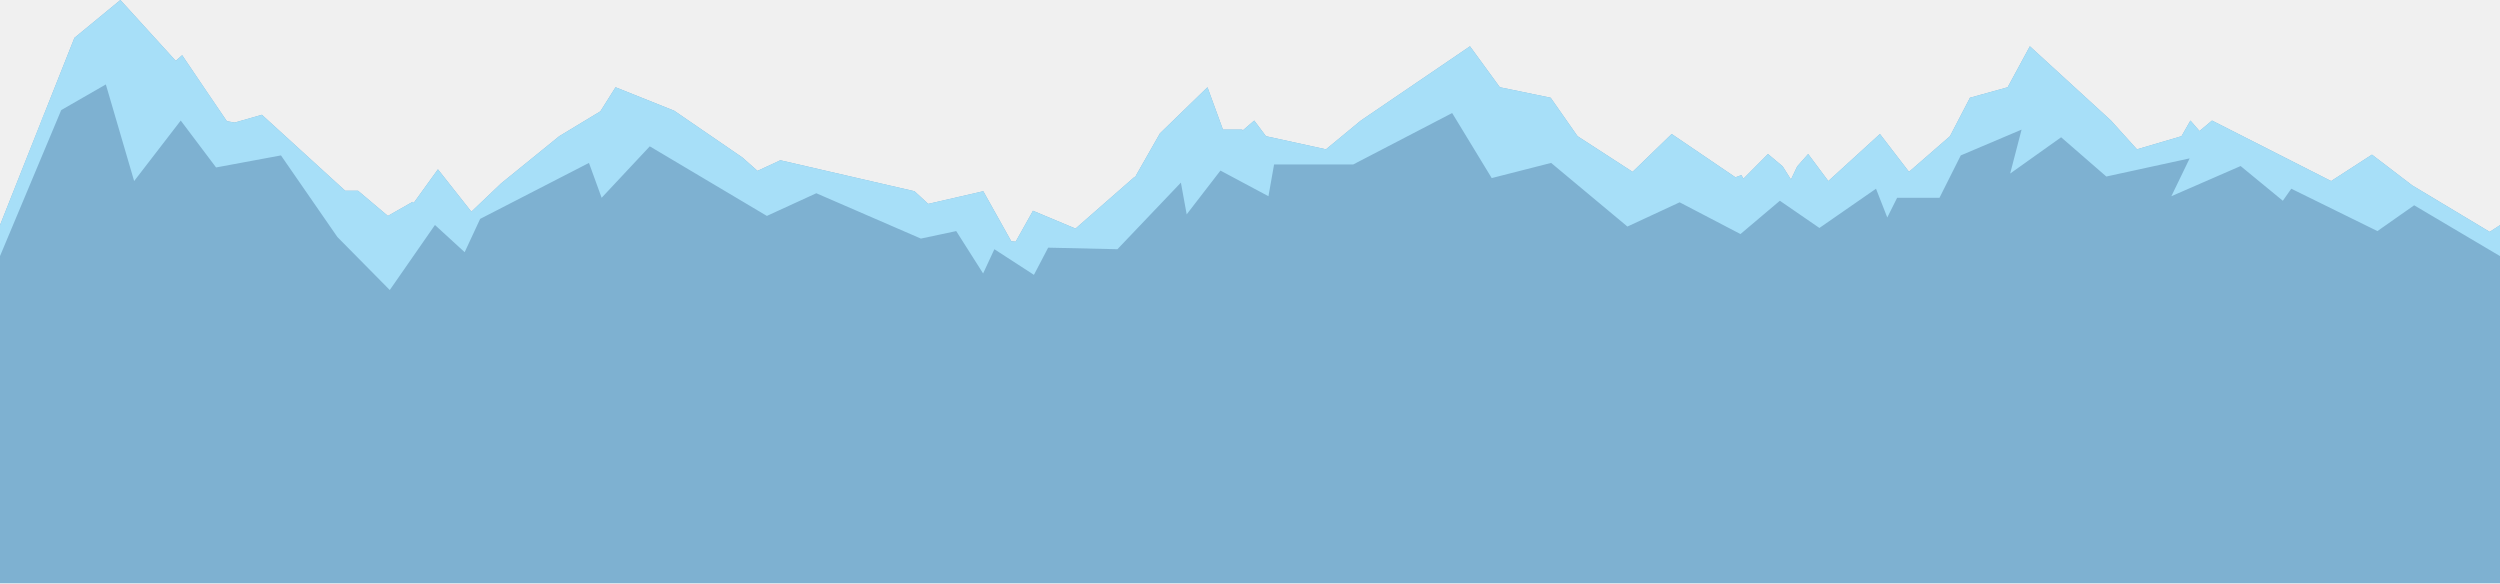
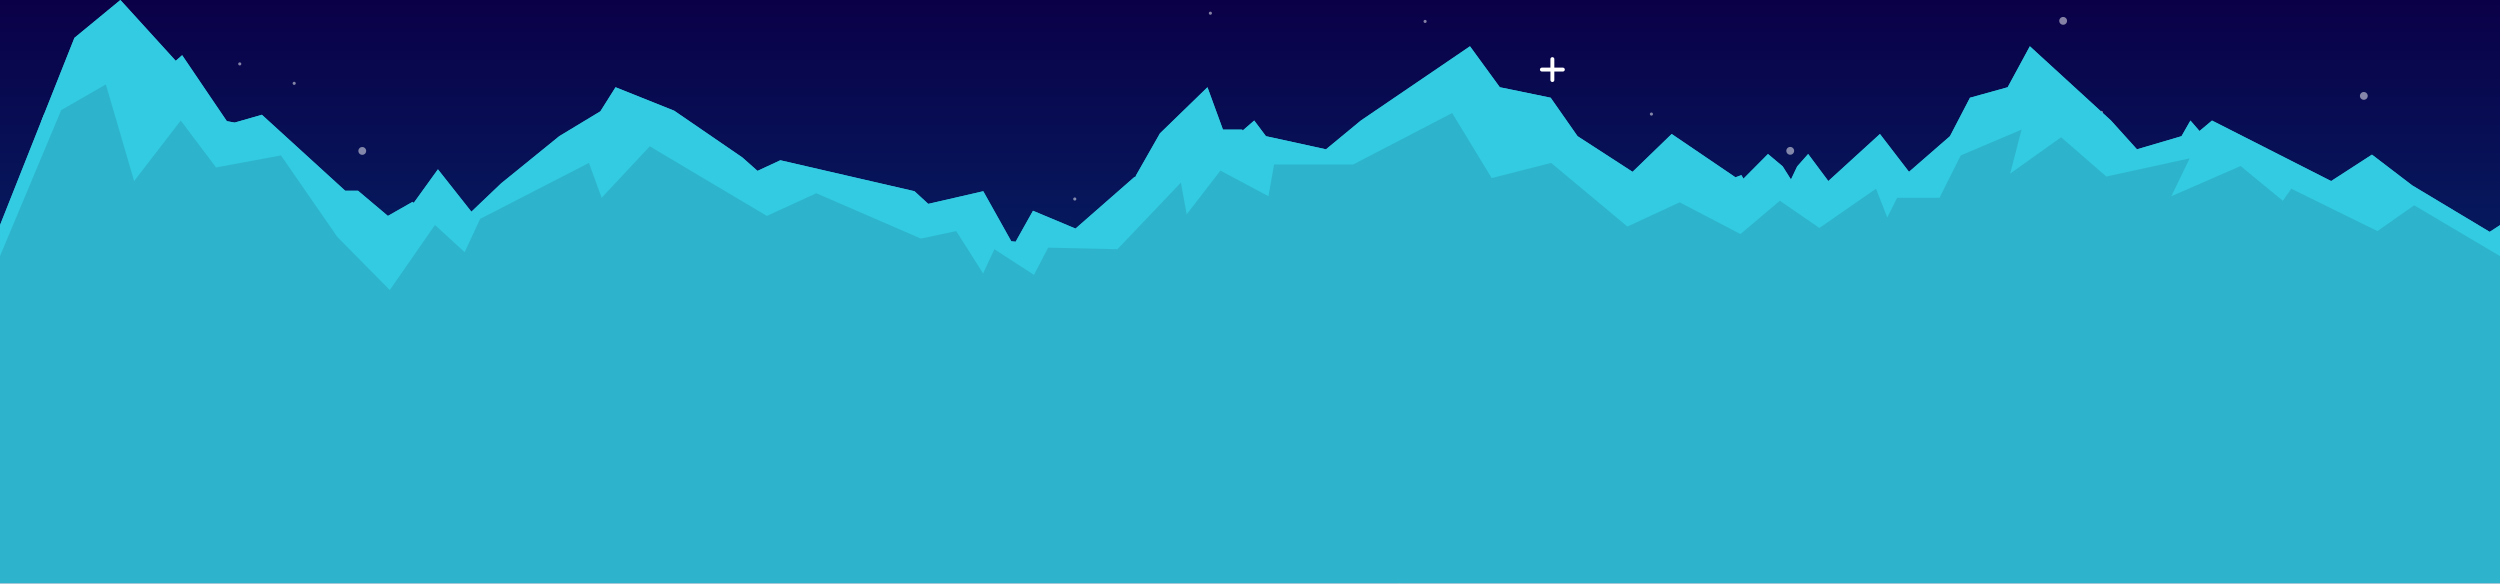
- <svg xmlns="http://www.w3.org/2000/svg" width="1599" height="373" viewBox="772 -159 1599 373">
-   <path fill="#7EB1D1" d="M2371 214V-15l-6.6 4.3-49.5-29.7-25.8-19.7-26.1 16.9-76.2-38.7-8 6.7-5.8-6.7-5.7 10-28.5 8.4-16.6-18.4-51.9-47.5-14.2 26.2-24.1 6.7-12.8 24.6-26.2 22.8-18.6-24.2-33 30.1-12.9-17.3-7 7.9-4 8.4-5.3-8.4-9.4-7.9-15.7 15.8-1.3-2.3-3.8 1.4-40.8-27.7-25 24.2-35.2-22.8-17.2-24.6-32.5-6.7-19.1-26.2-69.8 47.5-22.3 18.4-38.4-8.4-7.5-10-7.4 6.4-.3-.6h-12.3l-9.9-27.1-30.4 29.5-15.2 26.7-.6 1.3-.4-.2-37.8 33.1-27.2-11.4-11.1 19.8-2.8-.3-17.9-32-35.2 8.1-8.8-8.1-85.8-19.8-14.6 6.8-9.7-8.6-43.6-29.9-37.5-15-9.7 15.4-26.3 15.9-37.2 30.2-19 18.1-21.4-27.1-15.5 21.5-.7-.7-15.8 9L1001-37h-8.2l-53.3-48.6-17.4 5-5-.9-11.7-17.2-16.9-25-4.1 3.6L849-159l-29.4 24.2L772-15v229z" />
-   <path fill="#A7DFF8" d="M2364.4-10.7l-49.5-29.7-25.8-19.7-26.1 16.9-76.2-38.7-8 6.7-5.8-6.7-5.7 10-28.5 8.4-16.6-18.4-51.9-47.5-14.2 26.2-24.1 6.7-12.8 24.6-26.2 22.8-18.6-24.2-33 30.1-12.9-17.3-7 7.9-4 8.4-5.3-8.4-9.4-7.9-15.7 15.8-1.3-2.3-3.8 1.4-40.8-27.7-25 24.2-35.2-22.8-17.2-24.6-32.5-6.7-19.1-26.2-69.8 47.5-22.3 18.4-38.4-8.4-7.5-10-7.4 6.4-.3-.6h-12.3l-9.9-27.1-30.4 29.5-15.2 26.7-.6 1.3-.4-.2-37.8 33.1-27.2-11.4-11.1 19.8-2.8-.3-17.9-32-35.2 8.1-8.8-8.1-85.8-19.8-14.6 6.8-9.7-8.6-43.6-29.9-37.5-15-9.7 15.4-26.3 15.9-37.2 30.2-19 18.1-21.4-27.1-15.5 21.5-.7-.7-15.8 9L1001-37h-8.2l-53.3-48.6-17.4 5-5-.9-28.6-42.2-4.1 3.6L849-159l-29.4 24.2-21.3 53.6 41.4-23.8 18.1 61.8 29.8-38.7 22.6 30 41.5-7.7 36.1 52.2 33.5 33.9 28.9-41.6 19 17.4 9.9-21.3 69.6-35.8 8.1 22.3 30.8-32.9 74.9 44.5 31.6-14.5 66.9 29 22.6-4.8 17.2 27.1L1408 .4l25.3 16.4 9.1-17.4 44.3 1 40.6-42.6 3.7 20.3 21.6-28 30.7 16.4 3.6-20.3h50.6l63.3-32.9 25.3 41.6 38-9.7 48.8 40.7 33.4-15.5 38.9 20.3 25.2-21.3 25.3 17.4 36.2-25.1 7.2 18.4 6.3-12.6h27.1l13.6-27.1 38.9-16.5-7.3 28.1 32.6-23.2 28.9 25.1 53.3-11.6-11.7 24.2 44.3-19.3 27 22.2 5.4-7.7 55.1 27.1 23.5-16.5L2371 4.8V-15z" />
-   <path fill="#A7DFF8" d="M811.2-88.7L772 4.8V-15l28.2-71.1z" />
+ <svg xmlns="http://www.w3.org/2000/svg" id="Layer_1" data-name="Layer 1" viewBox="0 0 1599 373">
+   <defs>
+     <style>.cls-1,.cls-4{fill:none}.cls-4{stroke:#fff;stroke-linecap:round;stroke-miterlimit:10;stroke-width:2.5px}.cls-10{fill:#32cbe1}</style>
+     <clipPath id="clip-path">
+       <path class="cls-1" d="M0 0h1599v373H0z" />
+     </clipPath>
+     <linearGradient id="linear-gradient" x1="810.45" y1="1" x2="810.45" y2="374" gradientTransform="matrix(1 0 0 -1 0 374)" gradientUnits="userSpaceOnUse">
+       <stop offset="0" stop-color="#003f7c" />
+       <stop offset="1" stop-color="#0a0048" />
+     </linearGradient>
+     <clipPath id="clip-path-2">
+       <path class="cls-1" d="M-20 0h1660.9v758.3H-20z" />
+     </clipPath>
+   </defs>
+   <g clip-path="url(#clip-path)">
+     <path fill="url(#linear-gradient)" d="M-20 0h1660.9v373H-20z" />
+     <path class="cls-4" d="M1396.2 159.8v13.4M1402.9 166.5h-13.4M992.9 37.8v13.4M999.6 44.5h-13.4M295.8 153.1v13.4M302.5 159.8H289M879.8 285.6V299M886.5 292.3h-13.4" />
+     <g clip-path="url(#clip-path-2)">
+       <g opacity=".5">
+         <path d="M-17.3 85.9c.5.7 1 1.3 1.5 2 20.1 24.4 57.6 27.8 87.1 16.5s52.8-34.2 75.1-56.6c41-41.2 85.6-84.8 142.8-95S415.9-14.7 409.1 43c-4.5 38.4-40.4 66.7-77.9 76.4s-76.8 5.1-115.4 3.6c-60.8-2.3-124.3 4-176.4 35.5S-50 251.7-37.8 311.3c16 78.3 110.6 119.8 189 104.4s142-71.4 197.6-128.8 109.2-120 180.9-155.3c60.3-29.5 143-32.8 185.3 19.3 37.6 46.4 26.7 115.9.4 169.6A370.13 370.13 0 0 1 593.3 462c-24.7 16.9-52.2 31.1-82 34.1s-62.1-7-80.2-30.8c-32.1-42.3-5-107.5 40-135.7s100.7-30.8 153.4-37.1a952.27 952.27 0 0 0 326.7-100.7c33-17.1 66-37.2 86.9-67.9s26.5-74.7 4.1-104.3C1022.1-7 983.8-15.5 951.7-6.5s-58.6 32.4-78.4 59.3c-57.9 78.7-63.1 192.5-12.7 276.1s153.4 132.2 250 117.9 181.1-90.8 204.9-185.5c10.4-41.2 7.6-90.6-24.3-118.6-40.8-35.8-111.8-14.1-138 33.4s-15.2 108.5 13.3 154.8c27 43.8 68.1 78.4 90 125 42.7 90.7-3.2 205.2-84.4 263.9s-187.9 70.6-287.6 60.8C798 772.1 702 739.8 667.3 660c-33.4-76.9 6.1-169.1 68.5-225.1 79.5-71.4 195.7-99.5 299-72.2 81.4 21.5 152.3 74 234.4 92.7 108 24.6 228.3-16.9 298-103s85.5-212.4 39-312.9c-22.4-48.4-69.7-95-121.8-83.6-49.7 10.9-74.6 72.7-61.6 121.9s52.9 86.5 94.5 115.9 87.2 54.3 121.3 92.1c75.3 83.3 73.2 225-4.4 306.1-45.9 48-121.9 73.4-180.6 42.5-71.1-37.3-85-134-72.6-213.3s42.1-159.3 25-237.8c-13.6-62.2-56.4-115.6-109.4-151S1181.1-21.9 1118.2-32c-121-19.4-249-7.1-358.7 47.4-109.9 54.4-199.6 153.4-230.6 272-16.1 61.3-16.5 125.6-28.7 187.8s-39.2 126-92.8 159.9c-69.9 44.2-170.2 20.7-223.1-42.8s-61-157.2-32.1-234.6 90.4-139.6 160.9-182.9c40.5-24.8 84.6-44.4 120.5-75.5s63.1-77.7 55-124.5c-10.1-58.2-75.1-96.2-133.8-89S246.7-63.9 217.1-12.8s-42.4 110.1-53.9 168-22.5 117-49.1 169.8C80.8 391.2 22.5 443.8-45.6 472.7" stroke-width="2" stroke-dasharray="0 201.48" stroke-linejoin="round" stroke="#fff" stroke-linecap="round" fill="none" />
+       </g>
+       <path d="M-59.3 117.3C3.5 202.6 69.7 290.8 163.9 339s225.1 42.8 289.7-41.1c27.8-36.1 40.1-81.4 51.4-125.5s23-89.5 49.8-126.3 73-63.4 117.5-53.4c52.9 11.9 83.3 69.6 89 123.5s-5.9 108.4-2.2 162.5 29.1 113 80.4 130.6c41.1 14.1 87.3-2.9 121.3-30 108.5-86.6 123.2-260.7 241.3-333.5 57.6-35.5 130.4-39.1 196.5-24.5S1525.8 67.1 1586 98c28.4 14.6 57.5 29.7 78.2 54s31.1 60.2 16.8 88.7c-32.8 65.4-145.8 32-193.6 87.4-39 45.2-9 113.9-9.5 173.5-.9 98.8-96.8 177.5-195.1 187.5s-194.6-33.3-276.5-88.5-155.2-123.1-240.9-172.3-189.8-78.6-283.6-47.8c-60.5 19.8-111 62.5-170.1 85.9S173.1 486.9 139.3 433c-23.6-37.8-16.2-87.7 2.7-128s47.9-75.1 68.3-114.8S241.6 102 222.1 62c-19.8-40.6-38.9-79.2-34.5-124.1" style="isolation:isolate" stroke-width="5" stroke-dasharray="0 200" stroke-linejoin="round" opacity=".5" stroke="#fff" stroke-linecap="round" fill="none" />
+     </g>
+   </g>
+   <path d="M1599 373V144l-6.6 4.3-49.5-29.7-25.8-19.7-26.1 16.9-76.2-38.7-8 6.7-5.8-6.7-5.7 10-28.5 8.4-16.6-18.4-51.9-47.5-14.2 26.2-24.1 6.7-12.8 24.6-26.2 22.8-18.6-24.2-33 30.1-12.9-17.3-7 7.9-4 8.4-5.3-8.4-9.4-7.9-15.7 15.8-1.3-2.3-3.8 1.4-40.8-27.7-25 24.2-35.2-22.8-17.2-24.6-32.5-6.7-19.1-26.2-69.8 47.5-22.3 18.4-38.4-8.4-7.5-10-7.4 6.4-.3-.6h-12.3l-9.9-27.1-30.4 29.5-15.2 26.7-.6 1.3-.4-.2-37.8 33.1-27.2-11.4-11.1 19.8-2.8-.3-17.9-32-35.2 8.1-8.8-8.1-85.8-19.8-14.6 6.8-9.7-8.6-43.6-29.9-37.5-15-9.7 15.4-26.3 15.9-37.2 30.2-19 18.1-21.4-27.1-15.5 21.5-.7-.7-15.8 9L229 122h-8.2l-53.3-48.6-17.4 5-5-.9-11.7-17.2-16.9-25-4.1 3.6L77 0 47.6 24.2 0 144v229z" fill="#2db4cc" />
+   <path class="cls-10" d="M1592.4 148.3l-49.5-29.7-25.8-19.7-26.1 16.9-76.2-38.7-8 6.7-5.8-6.7-5.7 10-28.5 8.4-16.6-18.4-51.9-47.5-14.2 26.2-24.1 6.7-12.8 24.6-26.2 22.8-18.6-24.2-33 30.1-12.9-17.3-7 7.9-4 8.4-5.3-8.4-9.4-7.9-15.7 15.8-1.3-2.3-3.8 1.4-40.8-27.7-25 24.2-35.2-22.8-17.2-24.6-32.5-6.7-19.1-26.2-69.8 47.5-22.3 18.4-38.4-8.4-7.5-10-7.4 6.4-.3-.6h-12.3l-9.9-27.1-30.4 29.5-15.2 26.7-.6 1.3-.4-.2-37.8 33.1-27.2-11.4-11.1 19.8-2.8-.3-17.9-32-35.2 8.1-8.8-8.1-85.8-19.8-14.6 6.8-9.7-8.6-43.6-29.9-37.5-15-9.7 15.4-26.3 15.9-37.2 30.2-19 18.1-21.4-27.1-15.5 21.5-.7-.7-15.8 9L229 122h-8.2l-53.3-48.6-17.4 5-5-.9-28.6-42.2-4.1 3.6L77 0 47.6 24.2 26.3 77.8 67.7 54l18.1 61.8 29.8-38.7 22.6 30 41.5-7.7 36.1 52.2 33.5 33.9 28.9-41.6 19 17.4 9.9-21.3 69.6-35.8 8.1 22.3 30.8-32.9 74.9 44.5 31.6-14.5 66.9 29 22.6-4.8 17.2 27.1 7.2-15.5 25.3 16.4 9.1-17.4 44.3 1 40.6-42.6 3.7 20.3 21.6-28 30.7 16.4 3.6-20.3h50.6l63.3-32.9 25.3 41.6 38-9.7 48.8 40.7 33.4-15.5 38.9 20.3 25.2-21.3 25.3 17.4 36.2-25.1 7.2 18.4 6.3-12.6h27.1l13.6-27.1 38.9-16.5-7.3 28.1 32.6-23.2 28.9 25.1 53.3-11.6-11.7 24.2 44.3-19.3 27 22.2 5.4-7.7 55.1 27.1 23.5-16.5 54.9 32.5V144z" />
+   <path class="cls-10" d="M39.2 70.3L0 163.8V144l28.2-71.1z" />
</svg>
